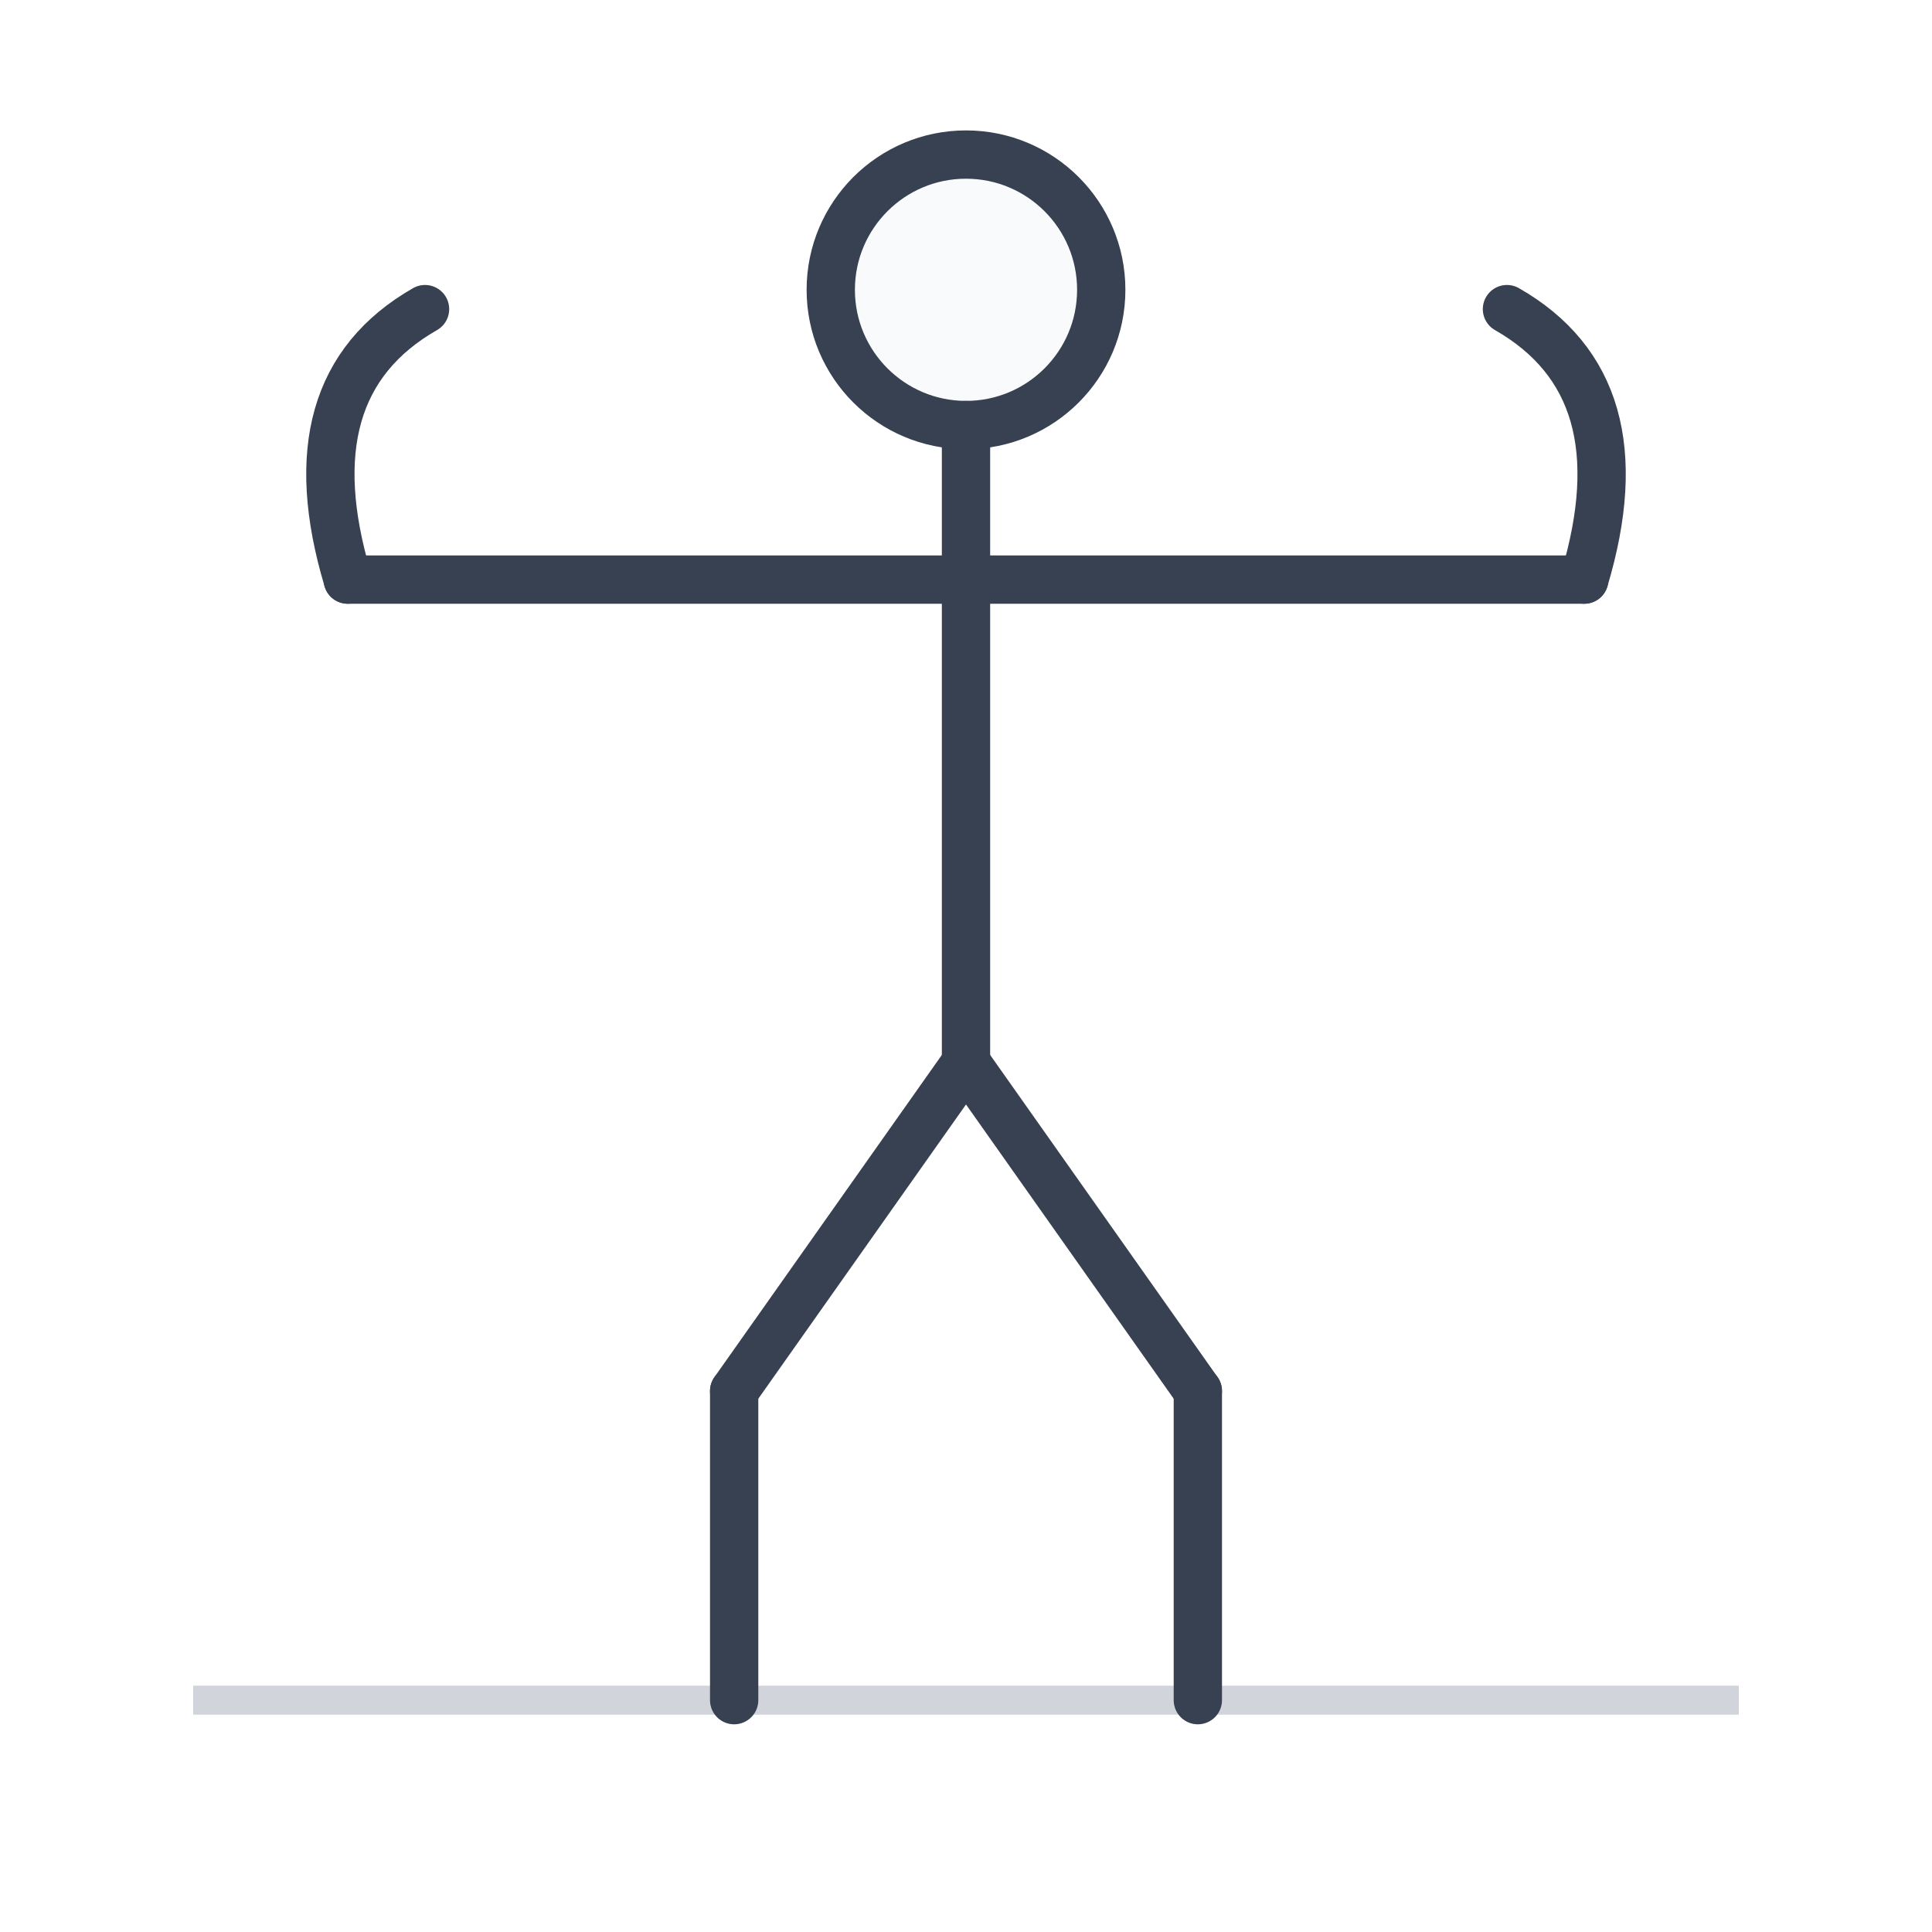
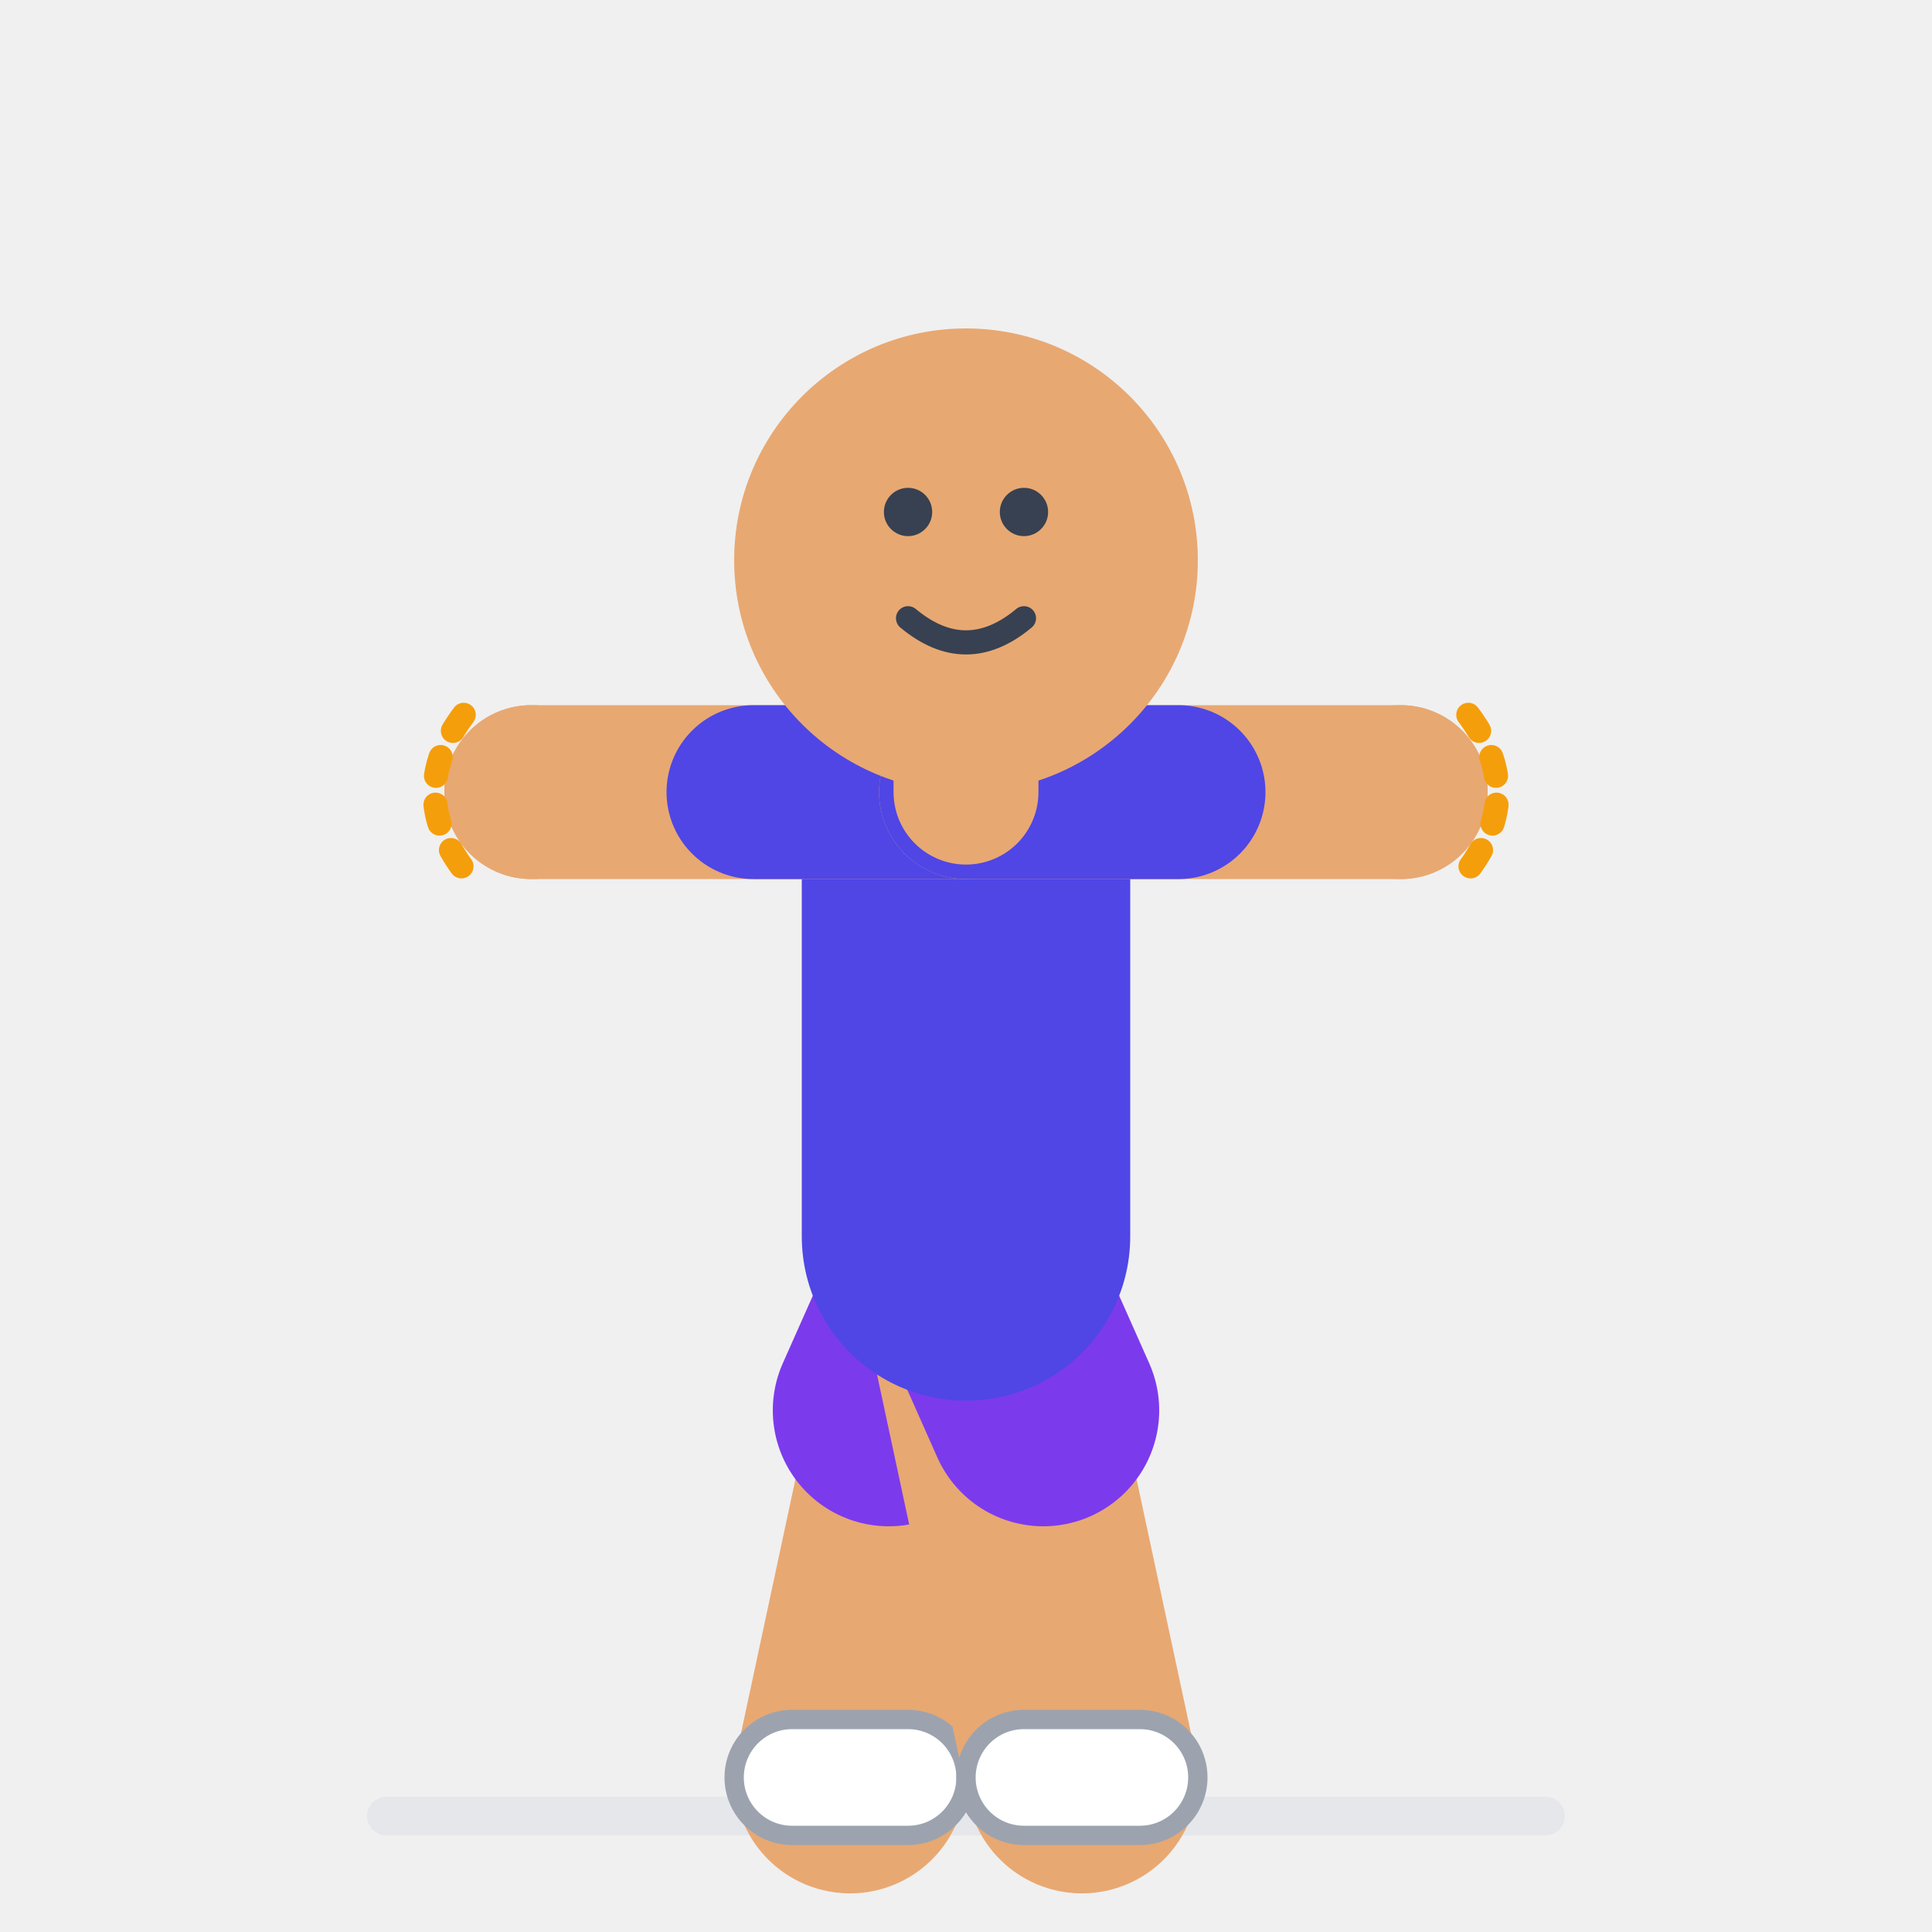
- <svg xmlns="http://www.w3.org/2000/svg" viewBox="0 0 100 100" width="100" height="100">
-   <rect width="100" height="100" fill="white" />
-   <line x1="10" y1="88" x2="90" y2="88" stroke="#d1d5db" stroke-width="1.5" />
-   <circle cx="50" cy="15" r="7" fill="#f9fafb" stroke="#374151" stroke-width="2.5" />
-   <line x1="50" y1="22" x2="50" y2="55" stroke="#374151" stroke-width="2.5" stroke-linecap="round" />
-   <line x1="18" y1="30" x2="82" y2="30" stroke="#374151" stroke-width="2.5" stroke-linecap="round" />
-   <path d="M 18,30 Q 15,20 22,16" stroke="#374151" stroke-width="2.5" stroke-linecap="round" stroke-linejoin="round" fill="none" />
-   <path d="M 82,30 Q 85,20 78,16" stroke="#374151" stroke-width="2.5" stroke-linecap="round" stroke-linejoin="round" fill="none" />
-   <line x1="50" y1="55" x2="38" y2="72" stroke="#374151" stroke-width="2.5" stroke-linecap="round" />
-   <line x1="50" y1="55" x2="62" y2="72" stroke="#374151" stroke-width="2.5" stroke-linecap="round" />
-   <line x1="38" y1="72" x2="38" y2="88" stroke="#374151" stroke-width="2.5" stroke-linecap="round" />
-   <line x1="62" y1="72" x2="62" y2="88" stroke="#374151" stroke-width="2.5" stroke-linecap="round" />
+ <svg xmlns="http://www.w3.org/2000/svg" viewBox="0 0 200 200" width="200" height="200">
+   <line x1="40" y1="188" x2="160" y2="188" stroke="#E5E7EB" stroke-width="4" stroke-linecap="round" />
+   <line x1="100" y1="128" x2="88" y2="184" stroke="#E8A872" stroke-width="24" stroke-linecap="round" />
+   <line x1="100" y1="128" x2="92" y2="146" stroke="#7C3AED" stroke-width="24" stroke-linecap="round" />
+   <rect x="76" y="178" width="24" height="12" rx="6" fill="#FFFFFF" stroke="#9CA3AF" stroke-width="2" />
+   <line x1="100" y1="128" x2="112" y2="184" stroke="#E8A872" stroke-width="24" stroke-linecap="round" />
+   <line x1="100" y1="128" x2="108" y2="146" stroke="#7C3AED" stroke-width="24" stroke-linecap="round" />
+   <rect x="100" y="178" width="24" height="12" rx="6" fill="#FFFFFF" stroke="#9CA3AF" stroke-width="2" />
+   <line x1="100" y1="128" x2="100" y2="82" stroke="#4F46E5" stroke-width="34" stroke-linecap="round" />
+   <line x1="100" y1="82" x2="55" y2="82" stroke="#E8A872" stroke-width="18" stroke-linecap="round" />
+   <line x1="100" y1="82" x2="78" y2="82" stroke="#4F46E5" stroke-width="18" stroke-linecap="round" />
+   <circle cx="55" cy="82" r="9" fill="#E8A872" />
+   <line x1="100" y1="82" x2="145" y2="82" stroke="#E8A872" stroke-width="18" stroke-linecap="round" />
+   <line x1="100" y1="82" x2="122" y2="82" stroke="#4F46E5" stroke-width="18" stroke-linecap="round" />
+   <circle cx="145" cy="82" r="9" fill="#E8A872" />
+   <line x1="100" y1="82" x2="100" y2="76" stroke="#E8A872" stroke-width="15" stroke-linecap="round" />
+   <circle cx="100" cy="58" r="24" fill="#E8A872" />
+   <circle cx="94" cy="53" r="2.5" fill="#374151" />
+   <circle cx="106" cy="53" r="2.5" fill="#374151" />
+   <path d="M94,64 Q100,69 106,64" stroke="#374151" stroke-width="2.5" fill="none" stroke-linecap="round" />
+   <path d="M48,74 Q42,82 48,90" stroke="#F59E0B" stroke-width="2.5" fill="none" stroke-linecap="round" stroke-dasharray="2,3" />
+   <path d="M152,74 Q158,82 152,90" stroke="#F59E0B" stroke-width="2.5" fill="none" stroke-linecap="round" stroke-dasharray="2,3" />
</svg>
